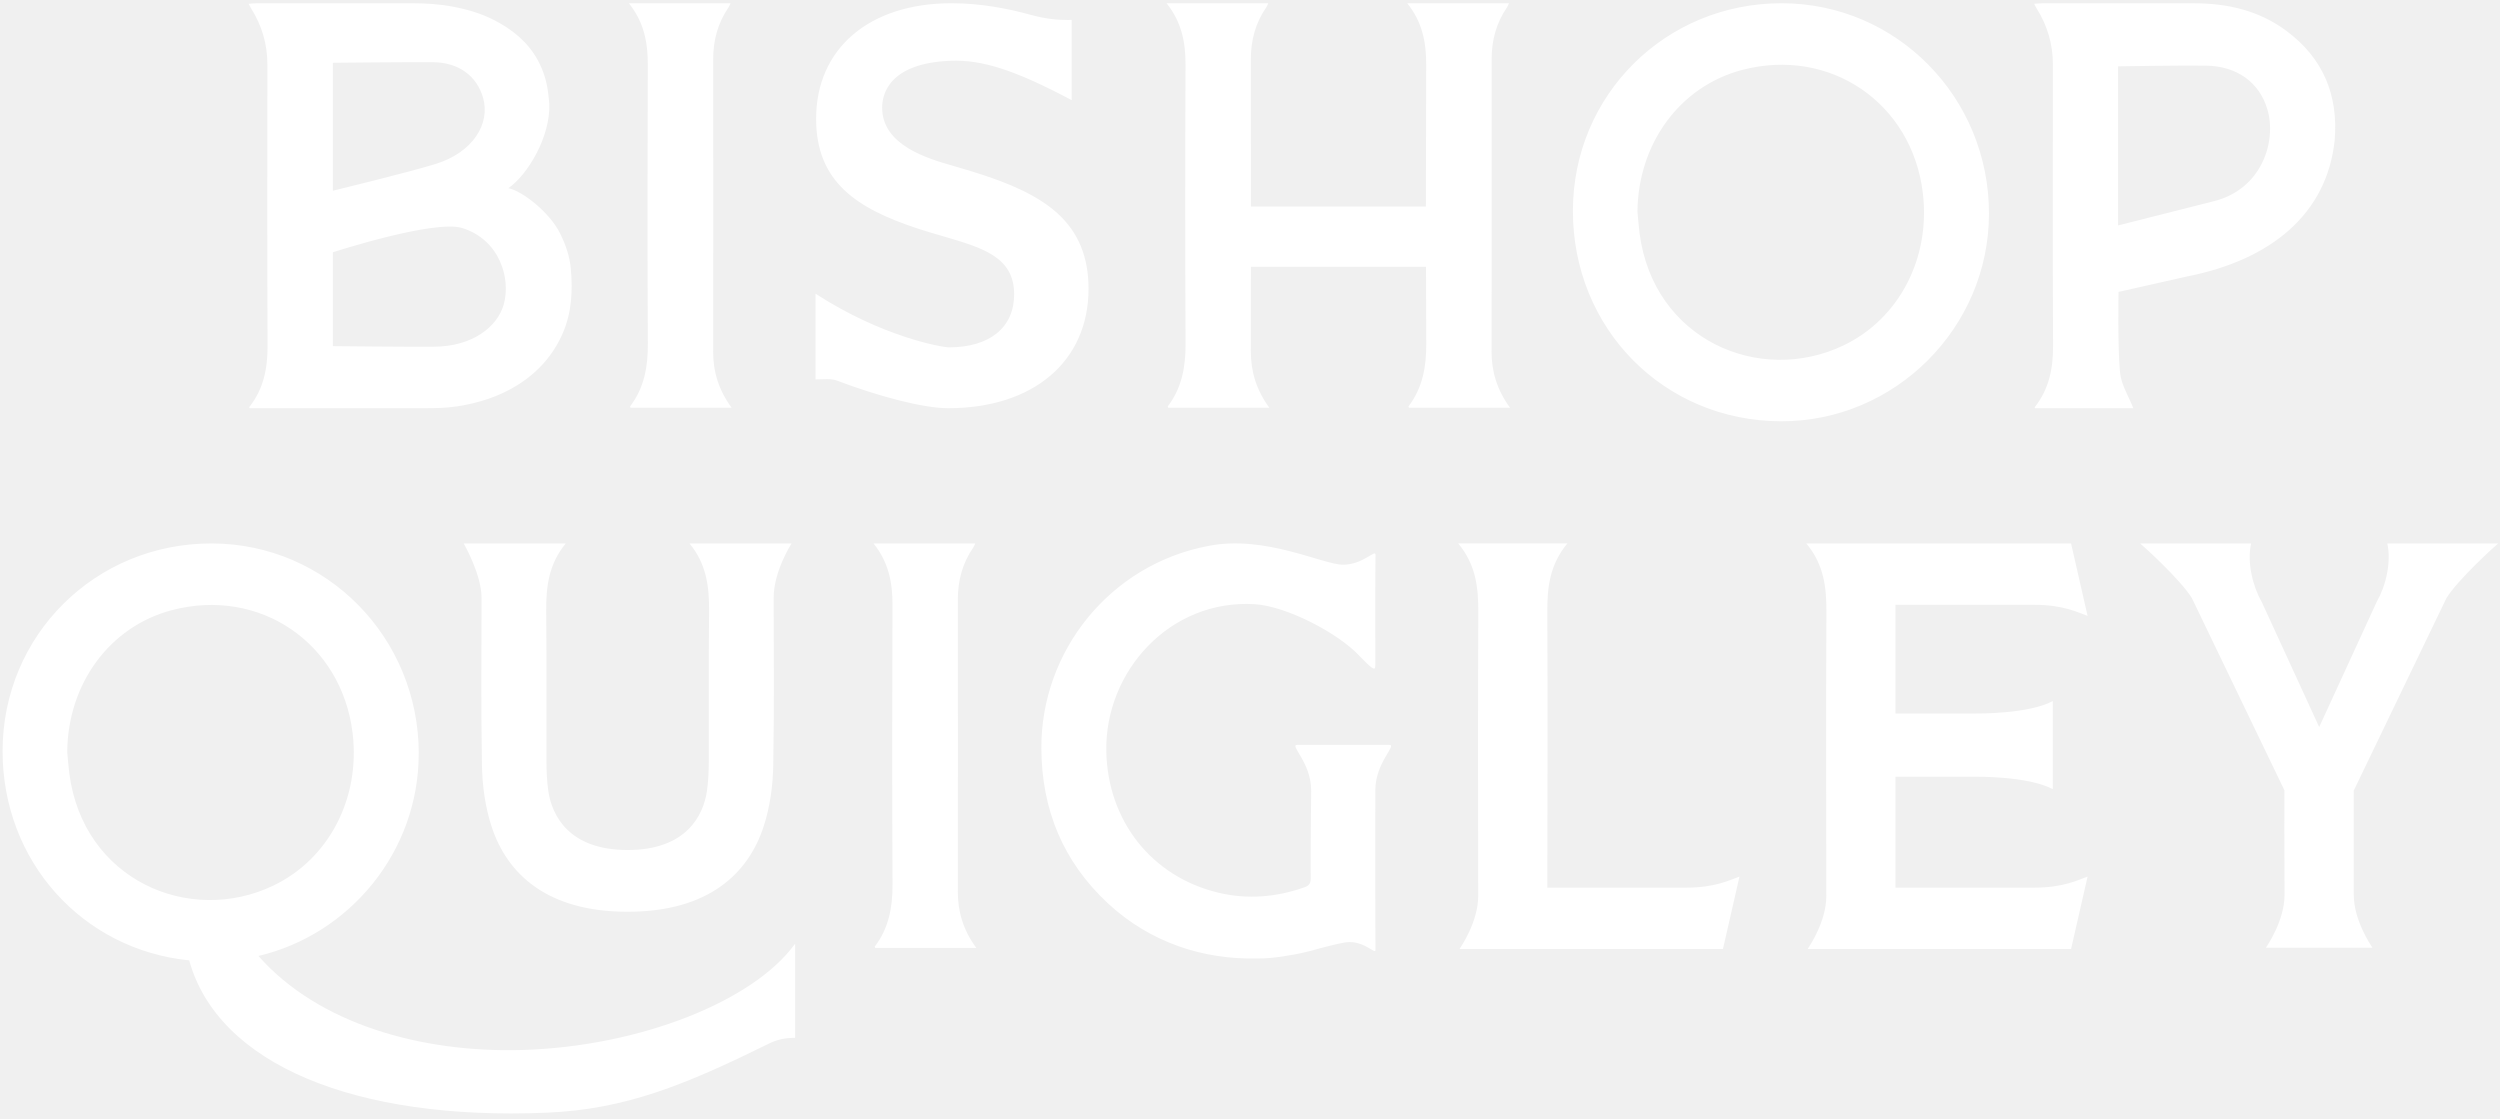
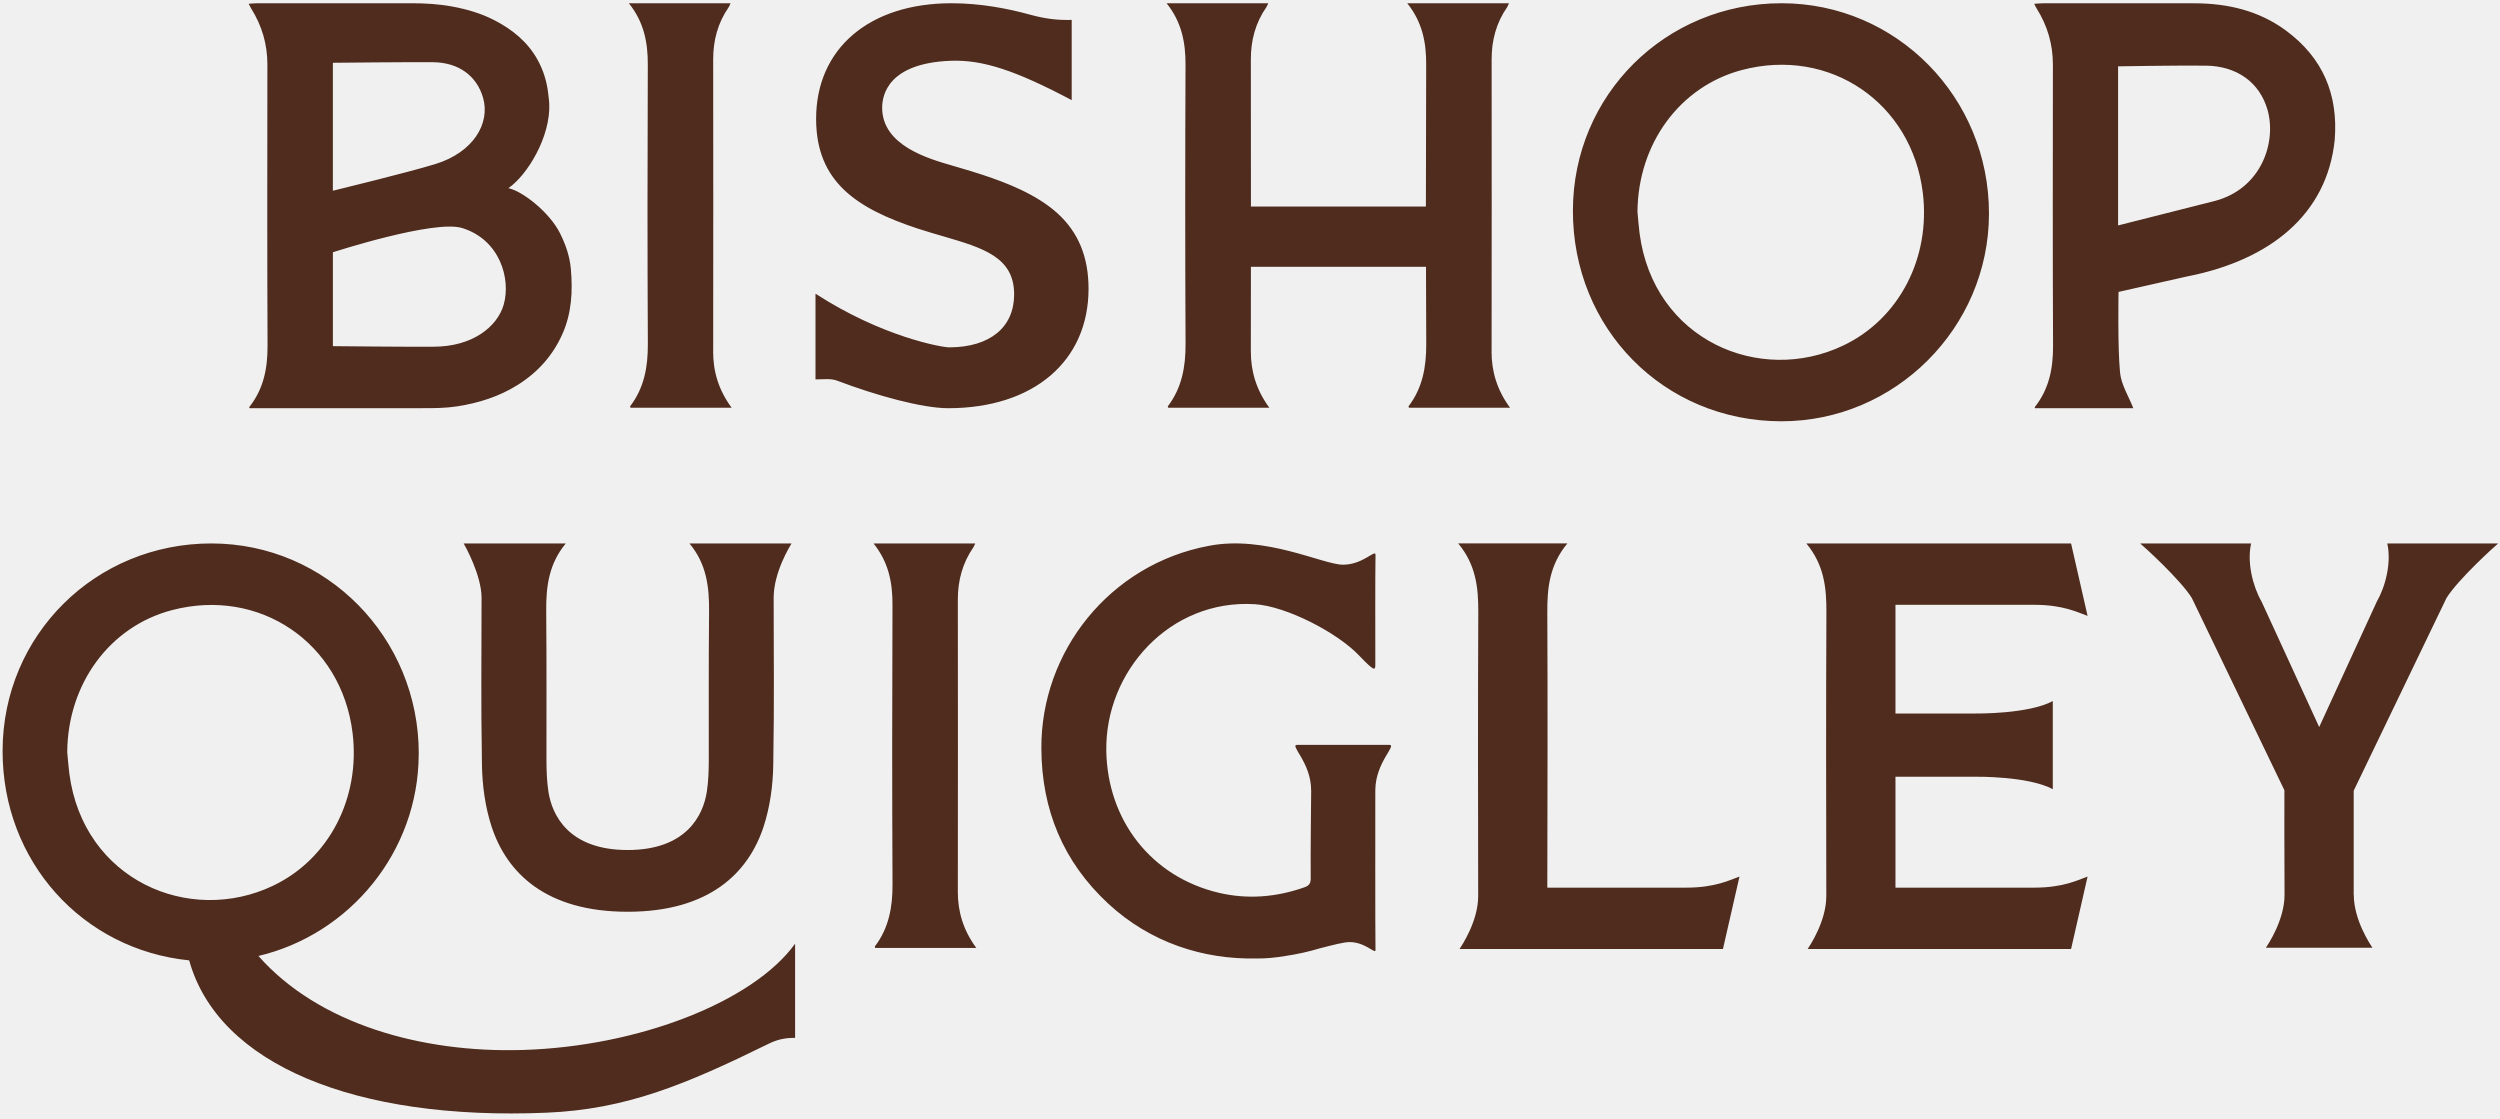
- <svg xmlns="http://www.w3.org/2000/svg" width="438" height="196" viewBox="0 0 438 196" fill="none">
-   <path d="M312.06 73.809C291.525 73.777 275.526 57.588 275.573 36.876C275.612 16.621 291.816 0.547 312.168 0.568C332.298 0.59 348.505 17.062 348.469 37.465C348.433 57.452 332.014 73.842 312.057 73.809H312.06ZM286.886 37.121C287.009 38.371 287.091 39.625 287.253 40.871C289.696 59.582 308.302 67.522 322.95 60.531C332.783 55.839 338.255 45.139 336.879 33.797C334.964 17.982 320.575 8.206 305.191 12.263C294.323 15.13 286.973 25.15 286.883 37.121H286.886ZM383.304 48.405L371.168 51.143C371.168 51.143 370.992 60.876 371.434 65.295C371.645 67.421 372.946 69.441 373.758 71.517H356.542C356.538 71.499 356.459 71.363 356.499 71.316C358.999 68.162 359.714 64.54 359.696 60.581C359.617 44.151 359.657 27.722 359.667 11.293C359.667 7.747 358.708 4.492 356.826 1.492C356.693 1.28 356.588 1.05 356.387 0.665C356.973 0.629 357.418 0.576 357.864 0.576C366.702 0.572 375.544 0.572 384.382 0.576C390.238 0.576 395.749 1.837 400.527 5.372C406.962 10.132 409.678 16.552 409.042 24.51C407.695 37.588 397.729 45.542 383.311 48.409L383.304 48.405ZM371.089 39.495C371.089 39.495 382.319 36.654 387.892 35.245C396.227 33.14 398.889 24.866 397.265 19.229C395.885 14.443 391.919 11.566 386.455 11.501C381.669 11.444 371.089 11.623 371.089 11.623V39.495ZM124.949 61.533C124.97 44.489 124.967 27.445 124.949 10.402C124.949 7.068 125.761 4.007 127.672 1.251C127.805 1.061 127.873 0.823 127.992 0.568H110.175C112.813 3.845 113.513 7.43 113.495 11.325C113.43 27.636 113.42 43.943 113.502 60.254C113.524 64.256 112.87 67.946 110.398 71.187C110.366 71.23 110.449 71.363 110.474 71.434H128.182C125.897 68.327 124.934 65.101 124.941 61.537L124.949 61.533ZM72.114 0.568C74.525 0.568 76.932 0.712 79.307 1.158C81.851 1.635 84.319 2.354 86.625 3.547C89.79 5.185 92.485 7.362 94.224 10.553C95.233 12.399 95.83 14.382 96.056 16.477C96.117 17.037 96.203 17.594 96.229 18.158C96.484 23.907 92.449 30.629 89.072 32.967C91.54 33.481 96.272 37.178 98.115 40.868C99.099 42.837 99.821 44.913 100.012 47.108C100.353 50.981 100.166 54.811 98.567 58.443C96.886 62.266 94.22 65.237 90.696 67.447C87.437 69.487 83.859 70.615 80.079 71.197C78.064 71.51 76.045 71.517 74.011 71.514H43.721C43.718 71.496 43.639 71.359 43.678 71.312C46.179 68.158 46.894 64.537 46.876 60.577C46.797 44.148 46.836 27.718 46.847 11.289C46.847 7.743 45.888 4.488 44.005 1.488C43.872 1.276 43.768 1.046 43.567 0.662C44.152 0.626 44.598 0.572 45.043 0.572C53.881 0.568 63.283 0.568 72.125 0.572M58.322 33.416C58.322 33.416 71.378 30.248 76.282 28.739C82.892 26.705 85.939 21.65 84.631 17.116C83.521 13.269 80.331 10.955 75.937 10.901C72.089 10.854 58.318 10.998 58.318 10.998V33.416H58.322ZM58.322 60.646C58.322 60.646 72.089 60.789 75.941 60.743C82.796 60.743 87.132 57.236 88.242 53.388C89.55 48.854 87.574 41.985 80.963 39.948C76.055 38.439 58.322 44.198 58.322 44.198V60.642V60.646ZM261.328 61.533C261.353 44.493 261.346 27.449 261.335 10.402C261.328 7.068 262.143 4.007 264.055 1.251C264.18 1.061 264.249 0.82 264.367 0.568H246.547C249.188 3.845 249.889 7.43 249.867 11.321C249.835 19.613 249.817 27.902 249.817 36.187H219.164C219.164 27.593 219.157 18.999 219.149 10.402C219.142 7.068 219.958 4.007 221.869 1.251C222.009 1.061 222.078 0.82 222.196 0.568H204.383C207.017 3.845 207.717 7.43 207.703 11.321C207.635 27.632 207.628 43.94 207.71 60.25C207.728 64.253 207.071 67.946 204.603 71.187C204.57 71.23 204.653 71.363 204.678 71.434H222.39C220.105 68.327 219.146 65.101 219.146 61.533C219.153 56.6 219.16 51.678 219.16 46.745H249.835C249.842 51.247 249.86 55.749 249.878 60.25C249.896 64.253 249.246 67.946 246.777 71.187C246.745 71.23 246.828 71.363 246.853 71.434H264.558C262.28 68.327 261.313 65.101 261.317 61.533H261.328ZM142.883 66.469C144.324 66.469 145.564 66.275 146.663 66.692C153.651 69.34 161.605 71.517 166.118 71.517C181.06 71.517 190.713 63.301 190.713 50.583C190.713 45.032 188.935 40.71 185.277 37.379C181.595 34.034 176.353 32.023 172.196 30.646C170.889 30.215 169.534 29.799 167.932 29.335L166.886 29.026C162.582 27.79 154.553 25.48 154.553 18.87C154.553 16.538 155.72 11.07 166.534 10.649C172.074 10.434 177.797 12.263 187.76 17.544V3.504C187.584 3.439 187.411 3.504 187.207 3.504C185.349 3.504 183.309 3.353 180.496 2.577C176.637 1.513 171.851 0.568 166.696 0.568C152.289 0.568 142.984 8.515 142.984 20.813C142.984 31.897 150.112 36.524 160.815 40.056C162.259 40.519 163.628 40.929 165.241 41.396C172.193 43.426 177.679 45.025 177.679 51.567C177.679 57.358 173.429 60.832 166.315 60.858C165.036 60.858 154.574 59.036 142.876 51.452V66.469H142.883ZM73.368 132.112C73.408 111.705 57.205 95.233 37.068 95.211C16.7 95.189 0.497 111.26 0.454 131.515C0.411 150.934 14.469 166.379 33.144 168.258C38.21 186.487 62.227 196.357 95.74 194.945C109.669 194.359 120.052 190.055 134.674 182.862C136.169 182.126 137.505 181.831 139.302 181.831V165.341C131.99 175.461 111.986 183.355 91.522 183.958C73.814 184.483 55.76 179.388 45.277 167.486C61.279 163.71 73.329 149.224 73.357 132.112H73.368ZM47.846 155.177C33.198 162.168 14.588 154.225 12.145 135.514C11.987 134.271 11.897 133.014 11.778 131.763C11.868 119.792 19.215 109.772 30.09 106.905C45.471 102.853 59.86 112.625 61.775 128.444C63.151 139.782 57.675 150.485 47.846 155.177ZM240.957 138.417C240.982 133.499 244.88 130.473 243.372 130.499H227.298C225.782 130.473 229.712 133.517 229.712 138.464L229.719 138.456C229.712 139.592 229.59 149.777 229.637 153.869C229.647 154.742 229.378 155.163 228.537 155.457C223.619 157.192 218.571 157.609 213.53 156.416C201.689 153.614 194.036 143.716 193.824 131.576C193.584 117.633 204.965 104.944 219.843 105.856C225.361 106.194 234.444 110.893 238.212 114.949C240.99 117.845 240.957 117.41 240.957 116.261C240.957 110.854 240.921 101.329 240.99 97.212C241.007 96.131 238.834 98.937 235.299 98.937C231.763 98.937 221.711 93.698 211.763 95.635C194.392 98.904 182.353 114.166 182.446 131.135C182.504 141.888 186.265 150.973 194.126 158.281C201.556 165.186 210.865 168.103 220.026 167.924C221.697 167.963 223.464 167.78 225.21 167.486C227.251 167.187 229.263 166.738 231.228 166.149C233.535 165.56 235.428 165.053 236.448 165.053C239.269 165.053 241 167.292 240.986 166.429C240.928 162.793 240.954 141.819 240.954 138.41L240.957 138.417ZM332.086 105.964H356.42C361.518 105.964 364.083 107.318 365.746 107.904C364.809 103.798 363.835 99.529 362.851 95.211H316.469C319.602 98.976 320.004 103.007 319.986 107.254C319.907 123.838 319.939 140.418 319.968 157.002C319.968 161.446 317.018 165.775 316.702 166.268H362.851C363.835 161.949 364.809 157.681 365.746 153.575C364.083 154.164 361.518 155.515 356.42 155.515H332.086V136.085H346.234C346.234 136.085 355.367 135.963 359.649 138.262V122.828C355.367 125.128 346.234 125.005 346.234 125.005H332.086V105.96V105.964ZM167.813 156.176C167.835 139.132 167.831 122.088 167.813 105.044C167.813 101.71 168.625 98.649 170.537 95.894C170.669 95.7 170.741 95.466 170.86 95.211H153.044C155.681 98.488 156.381 102.073 156.363 105.968C156.299 122.279 156.288 138.586 156.37 154.897C156.392 158.899 155.738 162.589 153.266 165.829C153.234 165.872 153.317 166.005 153.342 166.077H171.05C168.765 162.97 167.802 159.743 167.81 156.179L167.813 156.176ZM255.479 95.211C258.612 98.976 259.014 103.007 258.996 107.254C258.917 123.838 258.949 140.418 258.978 157.002C258.978 161.446 256.029 165.775 255.712 166.268H301.861C302.845 161.949 303.819 157.681 304.757 153.575C303.093 154.164 300.528 155.515 295.43 155.515H271.089C271.118 138.931 271.168 123.834 271.089 107.25C271.068 103.004 271.474 98.973 274.607 95.207H255.475L255.479 95.211ZM138.684 95.211H120.796C123.788 98.804 124.262 102.806 124.23 107.056C124.13 118.549 124.205 121.829 124.18 133.323C124.173 135.104 124.104 136.897 123.846 138.647C123.221 142.822 120.282 148.922 109.96 148.922C99.638 148.922 96.699 142.818 96.074 138.647C95.815 136.897 95.747 135.104 95.74 133.323C95.715 121.829 95.79 118.549 95.697 107.056C95.661 102.806 96.139 98.804 99.124 95.211H81.236C81.47 95.613 84.369 100.78 84.369 104.746C84.369 117.234 84.243 121.517 84.437 134.005C84.495 137.623 85.005 141.374 86.122 144.801C88.792 152.971 95.686 159.74 109.956 159.74C124.227 159.74 131.121 152.971 133.79 144.801C134.908 141.374 135.418 137.623 135.475 134.005C135.669 121.517 135.544 117.234 135.544 104.746C135.544 100.209 138.443 95.617 138.676 95.211H138.684ZM418.25 95.211C419.001 98.541 417.959 102.727 416.411 105.418L406.322 127.377L396.234 105.418C394.686 102.723 393.647 98.538 394.395 95.211H374.951C375.518 95.657 382.01 101.538 384.012 104.778L400.229 138.456C400.2 145.505 400.225 144.072 400.251 156.779C400.251 161.223 397.301 165.549 396.985 166.048H415.649C415.333 165.549 412.383 161.223 412.383 156.779H412.369V138.528L428.622 104.778C430.623 101.541 437.115 95.66 437.683 95.211H418.239H418.25Z" fill="white" />
+ <svg xmlns="http://www.w3.org/2000/svg" id="Layer_1" version="1.1" viewBox="0 0 438 196">
+   <defs>
+     <style>
+       .st0 {
+         fill: #4f2c1d;
+       }
+     </style>
+   </defs>
+   <path class="st0" d="M312.06,73.809c-20.535-.032-36.534-16.221-36.487-36.933.039-20.256,16.243-36.329,36.595-36.308,20.13.022,36.337,16.494,36.301,36.897-.036,19.986-16.455,36.376-36.412,36.344h.003ZM286.886,37.121c.123,1.25.205,2.504.367,3.751,2.443,18.711,21.049,26.651,35.697,19.659,9.833-4.692,15.305-15.391,13.929-26.733-1.915-15.815-16.304-25.591-31.688-21.535-10.868,2.867-18.218,12.887-18.308,24.858h.003ZM383.304,48.405l-12.136,2.738s-.176,9.733.266,14.152c.211,2.127,1.512,4.146,2.324,6.223h-17.216c-.004-.018-.083-.154-.043-.201,2.5-3.154,3.215-6.776,3.197-10.735-.079-16.43-.039-32.859-.029-49.288,0-3.546-.959-6.801-2.841-9.801-.133-.212-.238-.442-.439-.826.586-.036,1.031-.09,1.477-.09,8.838-.004,17.68-.004,26.518,0,5.856,0,11.367,1.261,16.145,4.796,6.435,4.76,9.151,11.18,8.515,19.138-1.347,13.077-11.313,21.032-25.731,23.899l-.007-.004ZM371.089,39.495s11.23-2.842,16.803-4.25c8.335-2.105,10.997-10.379,9.373-16.016-1.38-4.786-5.346-7.663-10.81-7.728-4.786-.058-15.366.122-15.366.122v27.872ZM124.949,61.533c.021-17.044.018-34.088,0-51.131,0-3.334.812-6.395,2.723-9.151.133-.19.201-.428.32-.683h-17.817c2.638,3.277,3.338,6.862,3.32,10.757-.065,16.311-.075,32.618.007,48.929.022,4.002-.632,7.692-3.104,10.933-.032.043.051.176.076.248h17.708c-2.285-3.108-3.248-6.334-3.241-9.898l.008-.004ZM72.114.568c2.411,0,4.818.144,7.193.589,2.544.478,5.012,1.196,7.318,2.389,3.165,1.638,5.86,3.815,7.599,7.006,1.009,1.847,1.606,3.83,1.832,5.924.061.56.147,1.117.173,1.681.255,5.748-3.78,12.47-7.157,14.809,2.468.514,7.2,4.211,9.043,7.9.984,1.969,1.707,4.045,1.897,6.24.341,3.873.154,7.703-1.445,11.335-1.681,3.823-4.347,6.794-7.872,9.003-3.259,2.041-6.837,3.169-10.616,3.751-2.015.313-4.035.32-6.068.316h-30.29c-.004-.018-.083-.155-.043-.201,2.5-3.154,3.215-6.776,3.197-10.735-.079-16.43-.04-32.859-.029-49.288,0-3.546-.959-6.801-2.842-9.801-.133-.212-.237-.442-.438-.826.586-.036,1.031-.09,1.477-.09,8.838-.004,18.24-.004,27.082,0M58.322,33.417s13.056-3.169,17.96-4.678c6.611-2.034,9.657-7.088,8.349-11.622-1.11-3.848-4.3-6.161-8.694-6.215-3.848-.047-17.619.097-17.619.097v22.418h.004ZM58.322,60.646s13.767.144,17.619.097c6.855,0,11.191-3.506,12.301-7.354,1.308-4.534-.668-11.403-7.279-13.44-4.908-1.509-22.641,4.25-22.641,4.25v16.447ZM261.328,61.533c.025-17.04.018-34.084.007-51.131-.007-3.334.808-6.395,2.72-9.151.125-.19.194-.431.312-.683h-17.82c2.641,3.277,3.342,6.862,3.32,10.753-.032,8.292-.05,16.58-.05,24.865h-30.653c0-8.594-.007-17.188-.015-25.785-.007-3.334.809-6.395,2.72-9.151.14-.19.209-.431.327-.683h-17.813c2.634,3.277,3.334,6.862,3.32,10.753-.068,16.311-.075,32.618.007,48.929.018,4.002-.639,7.696-3.107,10.936-.033.043.05.176.075.248h17.712c-2.285-3.108-3.244-6.334-3.244-9.902.007-4.933.014-9.855.014-14.788h30.675c.007,4.502.025,9.003.043,13.505.018,4.002-.632,7.696-3.101,10.936-.032.043.051.176.076.248h17.705c-2.278-3.108-3.245-6.334-3.241-9.902h.011ZM142.883,66.469c1.441,0,2.681-.194,3.78.223,6.988,2.648,14.942,4.825,19.455,4.825,14.942,0,24.595-8.217,24.595-20.935,0-5.551-1.778-9.873-5.436-13.203-3.682-3.345-8.924-5.357-13.081-6.733-1.307-.431-2.662-.848-4.264-1.311l-1.046-.309c-4.304-1.236-12.333-3.546-12.333-10.157,0-2.332,1.167-7.8,11.981-8.22,5.54-.215,11.263,1.613,21.226,6.894V3.504c-.176-.065-.349,0-.553,0-1.858,0-3.898-.151-6.711-.927-3.859-1.063-8.645-2.008-13.8-2.008-14.407,0-23.712,7.947-23.712,20.245,0,11.083,7.128,15.711,17.831,19.243,1.444.463,2.813.873,4.426,1.34,6.952,2.03,12.438,3.629,12.438,10.171,0,5.791-4.25,9.266-11.364,9.291-1.279,0-11.741-1.822-23.439-9.406v15.017h.007ZM73.368,132.112c.039-20.407-16.164-36.879-36.301-36.901-20.367-.022-36.57,16.049-36.613,36.304-.043,19.419,14.015,34.864,32.69,36.743,5.066,18.229,29.083,28.099,62.596,26.687,13.929-.586,24.312-4.89,38.934-12.083,1.495-.736,2.831-1.031,4.628-1.031v-16.49c-7.312,10.12-27.316,18.014-47.78,18.617-17.708.525-35.762-4.57-46.245-16.472,16.002-3.776,28.052-18.262,28.081-35.374h.011ZM47.846,155.177c-14.647,6.991-33.258-.952-35.701-19.663-.158-1.243-.248-2.5-.366-3.751.09-11.971,7.437-21.991,18.312-24.858,15.38-4.052,29.769,5.72,31.684,21.539,1.376,11.338-4.099,22.041-13.929,26.733ZM240.957,138.417c.025-4.918,3.923-7.944,2.415-7.918h-16.074c-1.516-.026,2.414,3.018,2.414,7.965l.007-.008c-.007,1.136-.129,11.321-.082,15.413.01.873-.259,1.294-1.1,1.588-4.918,1.735-9.966,2.152-15.007.959-11.841-2.802-19.494-12.7-19.706-24.84-.24-13.943,11.141-26.632,26.019-25.72,5.518.338,14.601,5.037,18.369,9.093,2.778,2.896,2.745,2.461,2.745,1.312,0-5.407-.036-14.932.033-19.049.017-1.081-2.156,1.725-5.691,1.725s-13.588-5.238-23.536-3.302c-17.371,3.269-29.41,18.531-29.317,35.5.058,10.753,3.819,19.838,11.68,27.146,7.43,6.905,16.739,9.822,25.9,9.643,1.671.039,3.438-.144,5.184-.438,2.041-.299,4.053-.748,6.018-1.337,2.307-.589,4.2-1.096,5.22-1.096,2.821,0,4.552,2.239,4.538,1.376-.058-3.636-.032-24.61-.032-28.019l.003.007ZM332.086,105.964h24.334c5.098,0,7.663,1.354,9.326,1.94-.937-4.106-1.911-8.374-2.895-12.693h-46.382c3.133,3.765,3.535,7.796,3.517,12.043-.079,16.584-.047,33.164-.018,49.748,0,4.444-2.95,8.773-3.266,9.266h46.149c.984-4.319,1.958-8.587,2.895-12.693-1.663.589-4.228,1.94-9.326,1.94h-24.334v-19.43h14.148s9.133-.122,13.415,2.177v-15.434c-4.282,2.3-13.415,2.177-13.415,2.177h-14.148v-19.045.004ZM167.813,156.176c.022-17.044.018-34.088,0-51.132,0-3.334.812-6.395,2.724-9.15.132-.194.204-.428.323-.683h-17.816c2.637,3.277,3.337,6.862,3.319,10.757-.064,16.311-.075,32.618.007,48.929.022,4.002-.632,7.692-3.104,10.932-.032.043.051.176.076.248h17.708c-2.285-3.107-3.248-6.334-3.24-9.898l.003-.003ZM255.479,95.211c3.133,3.765,3.535,7.796,3.517,12.043-.079,16.584-.047,33.164-.018,49.748,0,4.444-2.949,8.773-3.266,9.266h46.149c.984-4.319,1.958-8.587,2.896-12.693-1.664.589-4.229,1.94-9.327,1.94h-24.341c.029-16.584.079-31.681,0-48.265-.021-4.246.385-8.277,3.518-12.043h-19.132l.004.004ZM138.684,95.211h-17.888c2.992,3.593,3.466,7.595,3.434,11.845-.1,11.493-.025,14.773-.05,26.267-.007,1.781-.076,3.574-.334,5.324-.625,4.175-3.564,10.275-13.886,10.275s-13.261-6.104-13.886-10.275c-.259-1.75-.327-3.543-.334-5.324-.025-11.494.05-14.774-.043-26.267-.036-4.25.442-8.252,3.427-11.845h-17.888c.234.402,3.133,5.569,3.133,9.535,0,12.488-.126,16.771.068,29.259.057,3.618.568,7.369,1.685,10.796,2.669,8.17,9.564,14.939,23.834,14.939s21.165-6.769,23.834-14.939c1.118-3.427,1.628-7.178,1.685-10.796.194-12.488.069-16.771.069-29.259,0-4.537,2.899-9.129,3.132-9.535h.008ZM418.25,95.211c.751,3.33-.291,7.516-1.839,10.207l-10.089,21.959-10.088-21.959c-1.548-2.695-2.587-6.88-1.839-10.207h-19.444c.567.446,7.059,6.327,9.061,9.567l16.217,33.678c-.029,7.049-.004,5.616.022,18.323,0,4.444-2.95,8.77-3.266,9.269h18.664c-.316-.499-3.266-4.825-3.266-9.269h-.014v-18.251l16.253-33.75c2.001-3.237,8.493-9.118,9.061-9.567h-19.444.011Z" />
</svg>
